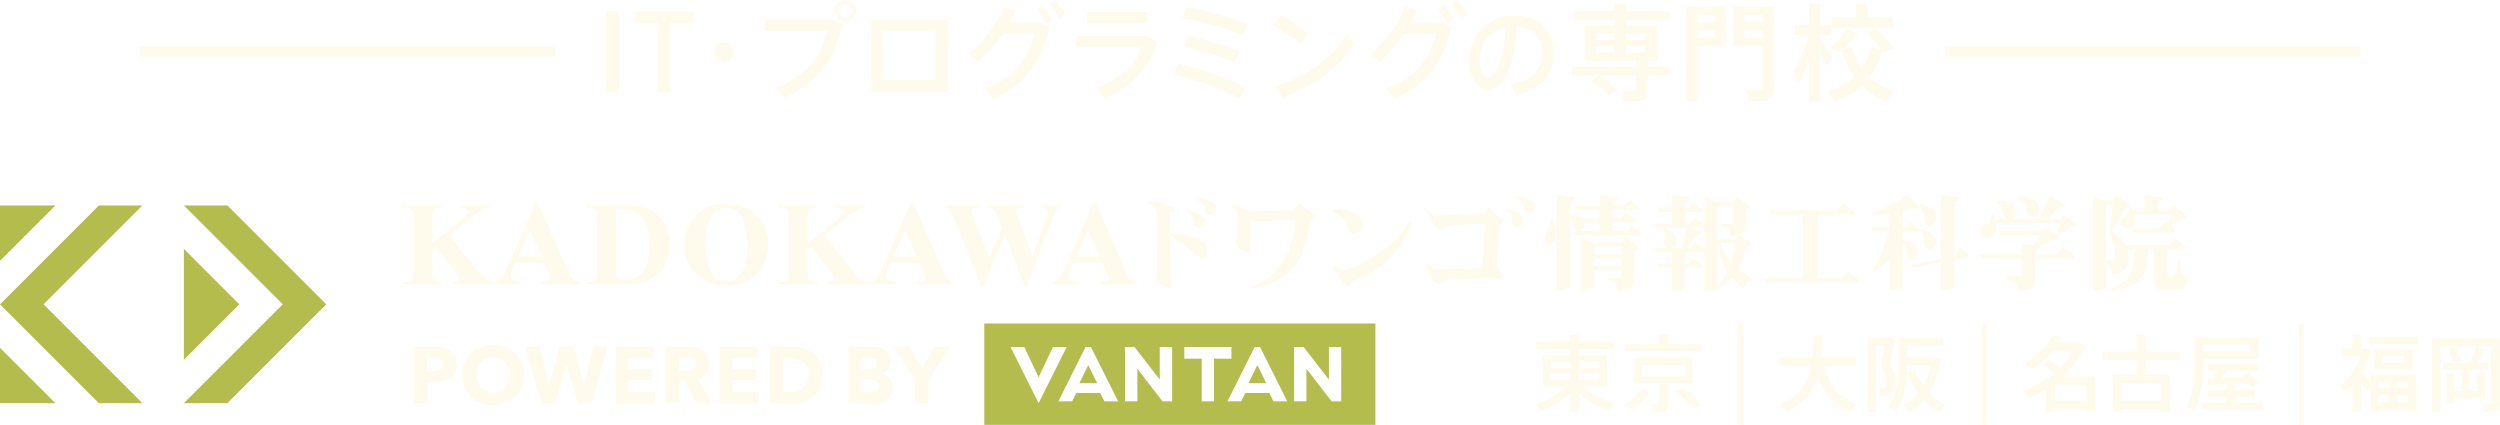
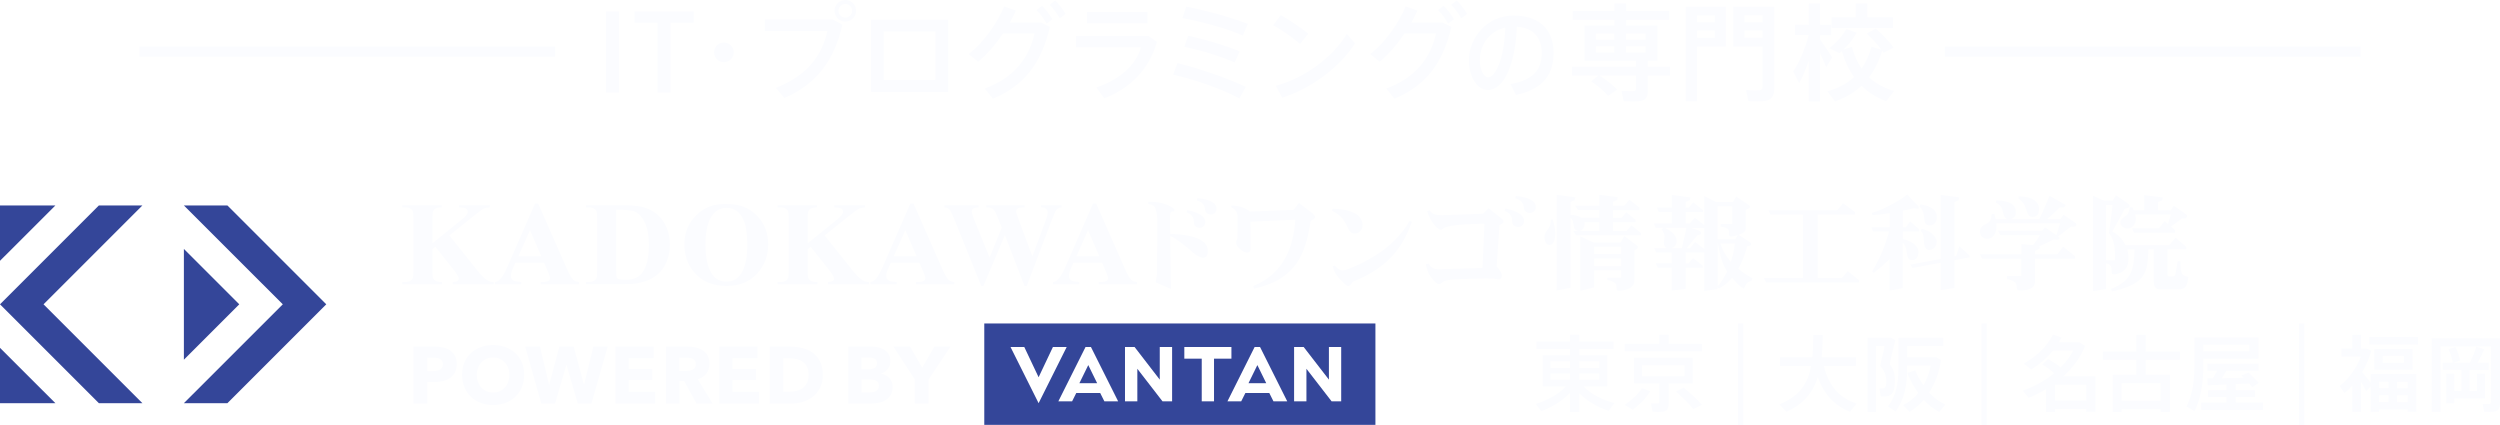
<svg xmlns="http://www.w3.org/2000/svg" id="_レイヤー_1" viewBox="0 0 419.29 71.26">
  <defs>
    <style>
      .cls-1 {
-         fill: #fffbec;
+         fill: #fbfcff;
      }

      .cls-2 {
-         fill: #b4bc4e;
+         fill: #344699;
      }
    </style>
  </defs>
  <g>
    <g>
      <path class="cls-1" d="M103.82,15.52h-2.2V1.91h2.2v13.61Z" />
      <path class="cls-1" d="M110.28,15.52V3.81h-3.86v-1.9h9.92v1.9h-3.88v11.71h-2.18Z" />
      <path class="cls-1" d="M121.39,10.43c-.88,0-1.63-.74-1.63-1.65s.74-1.65,1.65-1.65,1.65.74,1.65,1.65-.74,1.65-1.65,1.65h-.02Z" />
      <path class="cls-1" d="M139.65,3.26l1.63.87c-1.29,5.79-4.22,9.94-9.73,12.31l-1.43-1.7c5.17-2.02,7.72-5.33,8.65-9.53h-10.49v-1.95s11.37,0,11.37,0ZM143.58,1.83c0,.97-.8,1.79-1.81,1.79s-1.81-.82-1.81-1.81.8-1.81,1.81-1.81,1.81.8,1.81,1.81v.02ZM140.62,1.83c0,.6.53,1.13,1.15,1.13s1.15-.53,1.15-1.15-.53-1.15-1.15-1.15-1.15.53-1.15,1.15v.02Z" />
      <path class="cls-1" d="M159.02,3.31v12.1h-12.93V3.31h12.93ZM156.88,13.41V5.28h-8.68v8.13h8.68Z" />
      <path class="cls-1" d="M174.57,3.77l1.51.73c-1.4,6.02-4.22,9.83-9.55,12.05l-1.38-1.7c5.1-1.84,7.51-5.37,8.36-9.25h-5.28c-1.24,1.84-2.73,3.58-4.18,4.75l-1.59-1.29c2.57-1.93,4.94-5.44,5.95-7.99l1.97.71c-.28.64-.62,1.31-1.01,2h5.21-.01ZM174.77.97c.73.73,1.19,1.36,1.74,2.25l-.97.74c-.53-.87-.99-1.58-1.7-2.27l.94-.73h-.01ZM176.98.08c.71.73,1.19,1.36,1.74,2.25l-.97.74c-.53-.87-1.01-1.56-1.7-2.27l.94-.73h-.01Z" />
      <path class="cls-1" d="M192.59,6.02l1.45,1.01c-1.31,4.57-4.43,7.76-8.84,9.46l-1.33-1.82c4.06-1.35,6.71-3.9,7.49-6.73h-10.88v-1.91h12.11ZM192.45,2v1.9h-10.15v-1.9h10.15Z" />
      <path class="cls-1" d="M208.94,14.58l-1.08,1.93c-2.71-1.51-7.39-3.14-11.11-4l.73-1.93c3.84.96,8.47,2.57,11.46,4ZM209.28,4l-.85,1.97c-2.69-1.22-6.93-2.34-10.13-2.94l.64-1.91c3.53.66,7.58,1.83,10.35,2.89h0ZM207.93,8.62l-.87,1.86c-2.25-1.01-5.44-2.02-8.42-2.62l.62-1.86c2.91.62,6.24,1.63,8.66,2.62h0Z" />
      <path class="cls-1" d="M219.42,5.65l-1.38,1.72c-.99-.89-3.05-2.36-4.52-3.14l1.29-1.7c1.54.89,3.49,2.2,4.61,3.12h0ZM225.89,5.69l1.36,1.58c-2.46,3.95-7.44,7.64-12.21,9.11l-1.08-2c4.7-1.19,9.53-4.73,11.92-8.68h.01Z" />
      <path class="cls-1" d="M241.91,3.77l1.51.73c-1.4,6.02-4.22,9.83-9.55,12.05l-1.38-1.7c5.1-1.84,7.51-5.37,8.36-9.25h-5.28c-1.24,1.84-2.73,3.58-4.18,4.75l-1.59-1.29c2.57-1.93,4.94-5.44,5.95-7.99l1.97.71c-.28.64-.62,1.31-1.01,2h5.21-.01ZM242.11.97c.73.73,1.19,1.36,1.74,2.25l-.97.74c-.53-.87-.99-1.58-1.7-2.27l.94-.73h-.01ZM244.32.08c.71.73,1.19,1.36,1.74,2.25l-.97.74c-.53-.87-1.01-1.56-1.7-2.27l.94-.73h-.01Z" />
      <path class="cls-1" d="M246.36,10.12c0-3.84,3.08-7.51,7.47-7.51,4.85,0,6.73,2.86,6.73,6.23s-1.45,6.03-6.29,7.09l-.93-1.83c4.12-.71,5.23-2.71,5.23-5.22s-1.33-4.22-4.17-4.39c-.25,6.31-2.19,10.6-4.85,10.6-1.9,0-3.2-2.41-3.2-4.95v-.02h0ZM248.19,10.09c0,1.62.64,2.88,1.41,2.88,1.14,0,2.69-2.96,2.86-8.35-2.69.59-4.27,2.91-4.27,5.47Z" />
      <path class="cls-1" d="M268.06,12.67h-4.43v-1.49h10.74v-1.01h-8.61v-5.88h5v-.96h-7v-1.47h7V.57h1.97v1.29h7.21v1.47h-7.21v.96h5.24v5.88h-1.61v1.01h3.72v1.49h-3.72v2.57c0,.99-.32,1.56-1.22,1.7-.55.09-1.9.09-2.82.04l-.37-1.74c.71.05,1.74.05,2.04.04.3-.02.39-.16.39-.41v-2.2h-6.11c1.24.8,2.21,1.58,2.96,2.36l-1.52,1.05c-.69-.82-1.65-1.63-2.85-2.45.8-.62,1.1-.87,1.22-.96h-.02ZM267.65,6.66h3.1v-1.03h-3.1v1.03ZM267.65,8.82h3.1v-1.06h-3.1v1.06ZM275.99,6.66v-1.03h-3.28v1.03h3.28ZM275.99,8.82v-1.06h-3.28v1.06h3.28Z" />
      <path class="cls-1" d="M284.63,1.13h4.82v6.68h-4.82v9.19h-1.91V1.13h1.91ZM287.61,3.75v-1.17h-2.98v1.17h2.98ZM284.63,5.11v1.24h2.98v-1.24s-2.98,0-2.98,0ZM296.75,1.12h.82v13.64c0,1.28-.37,2-1.59,2.18-.55.09-1.82.07-2.75.02l-.39-1.86c.76.07,1.83.09,2.2.05.46-.05.58-.27.58-.71v-6.64h-4.92V1.13h6.06,0ZM295.62,3.74v-1.17h-3.06v1.17s3.06,0,3.06,0ZM292.56,5.1v1.24h3.06v-1.24s-3.06,0-3.06,0Z" />
      <path class="cls-1" d="M307.29,9.62l-1.01,1.65c-.25-.64-.62-1.49-1.03-2.36v8.1h-1.88v-6.84c-.5,1.42-1.05,2.75-1.61,3.79l-1.01-1.97c1.01-1.45,2.05-3.95,2.6-6.11h-2.32v-1.72h2.34V.57h1.88v3.6h1.86v1.72h-1.86v.73c.74,1.04,1.56,2.25,2.04,3.01h0ZM312.21,11.5c.73-1.01,1.28-2.23,1.67-3.67l1.67.51c-.64-.85-1.47-1.77-2.45-2.73l1.51-.82c1.24,1.13,2.23,2.18,2.99,3.19l-1.7.85c-.07-.11-.16-.21-.23-.32-.53,1.75-1.28,3.22-2.2,4.45,1.15,1.08,2.57,1.84,4.2,2.3l-1.33,1.72c-1.59-.6-2.98-1.45-4.13-2.6-1.24,1.17-2.73,2.02-4.45,2.62l-1.28-1.67c1.75-.5,3.26-1.28,4.48-2.41-.87-1.2-1.56-2.66-2.05-4.36-.14.12-.28.25-.43.35l-1.68-.83c1.12-.83,2.18-1.98,2.85-3.21l1.74.62c-.55,1.01-1.35,2.02-2.23,2.83l1.45-.46c.35,1.42.9,2.6,1.59,3.61v.03ZM311.24,2.89V.57h1.93v2.32h4.31v1.79h-10.29v-1.79h4.06,0Z" />
    </g>
    <rect class="cls-1" x="23.39" y="7.82" width="69.72" height="1.7" />
    <rect class="cls-1" x="326.18" y="7.82" width="69.72" height="1.7" />
  </g>
  <g>
    <g>
      <polygon class="cls-2" points="38.14 34.46 30.84 34.46 47.43 51.04 30.84 67.62 38.14 67.62 54.72 51.04 38.14 34.46" />
      <polygon class="cls-2" points="30.84 41.75 30.84 60.33 40.13 51.04 30.84 41.75" />
      <polygon class="cls-2" points="16.58 34.46 0 51.04 16.58 67.62 23.88 67.62 7.3 51.04 23.88 34.46 16.58 34.46" />
      <polygon class="cls-2" points="0 34.46 0 43.74 9.29 34.46 0 34.46" />
      <polygon class="cls-2" points="0 67.62 9.29 67.62 0 58.34 0 67.62" />
    </g>
    <g>
      <path class="cls-1" d="M220.27,35.9l-2.42-1.86-.88,1.16c-.3.02-.77.04-1.05.04l-1.03.03c-.68.02-4.48.21-5.23.21-.02,0-.33-.23-.39-.26-1.14-.7-2.28-.74-2.7-.75l-.09.28c1.14.48,1.09,1.58,1.09,1.58l-.03,3.56-.18.56c-.02.07-.02.14-.02.23,0,.35.11.54.26.72.39.44,1,.96,1.54.96.58,0,.61-.42.61-.68v-2.53c0-.42-.02-.94-.04-1.97l7.53-.33c-.16,2.81-.88,4.95-1.58,6.25-1.74,3.26-4.3,4.37-5.47,4.87l.12.44c1.53-.37,4.96-1.14,7.15-4.26,1.16-1.67,1.88-3.86,2.35-7.1.33-.18.75-.39.75-.65,0-.09-.12-.35-.32-.49h.03Z" />
      <path class="cls-1" d="M235.26,38.77c-.74.93-1.72,1.96-2.67,2.72-2.63,2.15-6.67,3.87-7.4,3.87-.62,0-1.05-.53-1.31-.83l-.36.12c.21.74.43,1.51,1.74,2.72.14.12.7.75,1,.58.37-.21.6-.69.6-.69,6.54-2.61,8.57-6.35,9.94-10.06l-.38-.17c-.41.71-.69,1.17-1.17,1.74h0Z" />
      <path class="cls-1" d="M225.67,37.44l.41.84c.41.86.84.88,1.12.88.81,0,1.32-.6,1.32-1.43,0-.53-.28-1.53-1.5-2.06-1.34-.6-2.72-.64-3.53-.65l-.09.34c.62.31,1.65.84,2.25,2.08h.02Z" />
      <path class="cls-1" d="M80.02,45.32l-4.66-5.83,3.88-3.11c.95-.77,1.56-1.22,1.82-1.35s.63-.22,1.09-.25v-.36h-5.17v.36c.57.02.92.07,1.06.14.28.14.42.34.42.59,0,.33-.34.77-1.03,1.33l-4.91,3.97v-4.12c0-.67.04-1.09.12-1.25.1-.21.23-.37.4-.46.23-.13.58-.2,1.03-.2v-.36h-6.59v.36h.44c.37,0,.67.06.88.19.22.13.36.28.43.44.07.17.11.59.11,1.27v8.71c0,.66-.04,1.07-.11,1.23-.09.22-.22.38-.39.47-.23.14-.54.21-.93.21h-.44v.36h6.68v-.36c-.49,0-.84-.06-1.06-.18s-.37-.27-.45-.43c-.08-.17-.12-.6-.12-1.29v-3.61l.49-.41,3.04,3.82c.6.76.9,1.27.9,1.54,0,.14-.06.26-.19.36-.13.1-.41.17-.84.21v.36h6.89v-.36c-.38,0-.75-.1-1.09-.31-.48-.29-1.04-.85-1.7-1.67h0Z" />
      <path class="cls-1" d="M108.76,35.06c-.96-.43-2.36-.64-3.95-.64h-6.52v.36h.44c.37,0,.67.06.88.19.22.13.36.28.43.44.07.17.11.59.11,1.27v8.71c0,.68-.03,1.09-.09,1.23-.1.21-.25.37-.45.49-.21.12-.5.18-.88.18h-.44v.36h6.52c.85,0,1.61-.04,2-.12.9-.17,1.66-.41,2.28-.72.62-.31,1.17-.72,1.65-1.23s.86-1.16,1.16-1.94.45-1.64.45-2.57c0-1.35-.3-2.56-.91-3.62-.61-1.07-1.5-1.87-2.68-2.39ZM107.66,45.82c-.57.74-1.53,1.11-2.62,1.11-.33,0-1.18-.05-1.36-.15-.12-.06-.21-.16-.26-.28s-.08-.46-.08-1.01v-10.33c1.09,0,2.59.09,3.06.29.66.29,1.21.83,1.63,1.62.53,1.02.8,2.37.8,4.07,0,2.11-.39,3.67-1.17,4.67h0Z" />
      <path class="cls-1" d="M121.73,34.23c-1.95-.08-3.6.54-4.94,1.85-1.34,1.31-2.01,2.95-2.01,4.92,0,1.75.51,3.27,1.54,4.54,1.3,1.61,3.14,2.42,5.53,2.42s4.22-.85,5.52-2.54c.98-1.28,1.47-2.75,1.47-4.43,0-1.97-.66-3.6-1.98-4.91s-3.03-1.92-5.14-1.85h.01ZM124.85,44.74c-.32.91-.77,1.58-1.34,2-.45.33-1.01.49-1.68.49-1,0-1.77-.38-2.32-1.13-.79-1.08-1.19-2.75-1.19-5.01,0-1.9.26-3.36.77-4.37.63-1.24,1.55-1.86,2.76-1.86.66,0,1.24.18,1.74.54s.92.97,1.25,1.84.49,2.18.49,3.93c0,1.47-.16,2.66-.48,3.58h0Z" />
      <path class="cls-1" d="M142.96,45.32l-4.66-5.83,3.88-3.11c.95-.77,1.56-1.22,1.82-1.35s.63-.22,1.09-.25v-.36h-5.17v.36c.57.02.92.07,1.06.14.28.14.42.34.42.59,0,.33-.34.77-1.03,1.33l-4.91,3.97v-4.12c0-.67.04-1.09.12-1.25.1-.21.23-.37.4-.46.23-.13.58-.2,1.03-.2v-.36h-6.59v.36h.44c.37,0,.67.06.88.19.22.13.36.28.43.44.07.17.11.59.11,1.27v8.71c0,.66-.04,1.07-.11,1.23-.09.22-.22.38-.39.47-.23.14-.54.21-.93.21h-.44v.36h6.68v-.36c-.49,0-.84-.06-1.06-.18s-.37-.27-.45-.43c-.08-.17-.12-.6-.12-1.29v-3.61l.49-.41,3.04,3.82c.6.76.9,1.27.9,1.54,0,.14-.06.26-.19.36-.13.1-.41.17-.84.21v.36h6.89v-.36c-.38,0-.75-.1-1.09-.31-.48-.29-1.04-.85-1.7-1.67h0Z" />
      <path class="cls-1" d="M176.97,35.52c.13-.24.28-.42.45-.54s.38-.19.63-.21v-.36h-3.44v.36c.51,0,.65.1.83.25.18.15.27.36.27.63,0,.18-.03.38-.08.6-.05.21-.19.62-.42,1.2l-2.07,5.55-2.28-6.14c-.29-.77-.44-1.23-.44-1.38,0-.14.04-.26.12-.37s.19-.18.32-.23c.2-.06.52-.1.97-.11v-.36h-6.42v.36c.41,0,.72.06.93.17.21.11.4.29.56.55s1.11,2.69,1.11,2.69l-2.04,5.02-2.51-6.17c-.32-.8-.48-1.32-.48-1.57,0-.19.08-.35.23-.47.15-.13.46-.2.92-.21v-.36h-5.74v.36c.42.04.71.17.89.4.18.23.48.89.93,1.97l4.36,10.81h.36l3.61-8.54,3.28,8.54h.38l4.15-10.93c.37-.93.58-1.44.62-1.51h0Z" />
      <g>
        <path class="cls-1" d="M274.38,41.06l-1.96-1.48-.62,1.1h-4.54l-2.21-1.03v9.13l2.31-.58v-2.86h4.53v1.25h-2.31v.37c.21.04.67.12,1.09.39.44.26.44.34.44,1.04,0,.33.19.37.42.37.11,0,.71,0,1.34-.23,1.18-.41,1.25-1.08,1.25-1.69v-4.83c.41-.25.58-.35.58-.56,0-.14-.12-.23-.33-.39h0ZM267.36,43.35h4.53v1.28h-4.53v-1.28ZM267.36,42.61v-1.22h4.53v1.22h-4.53Z" />
        <path class="cls-1" d="M272.79,38.74h-2.27v-1.48h3.79v-.39l-1.55-1.27-.8.94h-1.44v-1.3h4.44v-.41l-1.67-1.34-.91,1.03h-1.85v-.68h0l.67-.27.14-.49-3.12-.41v1.85h-4.05l.49.71h3.56v1.3h-3.02c-.49-.36-1.05-.46-1.79-.49v-2.18l.67-.27.14-.49-3.12-.41v1.15h0l-.03,14.89,2.34-.48v-11.74c.21.24.32.38.39.63.05.12.16.83.19.99.1.48.61.59.81.61h-.95l.49.71h10.88v-.35l-1.6-1.32-.82.96h-.01ZM265.76,37.68s0-.21-.02-.37c0-.02-.01-.04-.02-.06h2.49v1.48h-3.35c.51-.02.89-.56.89-1.06h0Z" />
        <path class="cls-1" d="M260.09,36.85c-.03.71-.1,1.06-.33,1.37-.64.92-.73,1.04-.73,1.57,0,.47.19,1.3.85,1.3.43,0,.96-.45.96-1.91,0-.99-.23-1.72-.42-2.37l-.33.03h0Z" />
      </g>
      <polygon class="cls-1" points="308.91 46.64 304.85 46.64 304.85 35.99 309.1 35.99 311.11 35.99 311.11 35.58 309.11 34.08 308.14 35.27 296.6 35.27 296.92 35.99 302.38 35.99 302.38 46.64 295.82 46.64 295.95 46.88 295.95 46.88 296.21 47.36 309.92 47.36 311.79 47.36 311.79 47 309.89 45.47 308.91 46.64" />
      <path class="cls-1" d="M293.05,41.29c.3-.05.65-.11.65-.37,0-.12-.07-.21-.28-.35l-1.82-1.18c.85-.35,1.2-.49,1.2-1.3v-2.93c.44-.16.69-.25.69-.48,0-.18-.18-.28-.41-.44l-1.89-1.27-.54.91h-2.82l-1.99-1v4.88l-1.59-1.25-.86.97h-.68v-1.92h2.93v-.3l-1.66-1.34-.73.9h-.54v-.95l.67-.27.14-.49-3.12-.41v1.17h0v.95h-2.52l.32.74h2.2v1.92h-3.03l.11.25h0l.21.49h1.3l-.32.21c.28.44.55.9.49,1.37l-.09.67c-.02.09-.02.16-.02.25,0,.47.21.78.54.9h-2.15l.11.24h0l.23.48h2.59v1.83h-2.68l.36.73h2.33v3.83l2.33-.28v-3.55h2.86v-.35l-1.62-1.27-.77.9h-.47v-1.84h3.12v6.46l2.24-.33v-.28l.23.19c1.04-.6,1.37-.86,2.2-1.78.99,1.13,1.3,1.39,1.96,1.83.41-.95.67-1.13,1.32-1.36l.14-.39c-1.2-.67-1.6-.97-2.38-1.6.65-1.2.92-1.85,1.5-3.79h.01ZM279.23,38.22h3.61c-.16.78-.23,1.15-.63,2.78l-.12.62h-1.71c.47-.16.82-.61.82-1.17,0-.62-.35-1.46-1.97-2.24h0ZM285.84,41.78l-1.55-1.2-.85,1.05h-.56c.29-.32.72-.91,1.16-1.43l.65-.74c.33-.07.62-.12.62-.37,0-.19-.19-.35-.41-.42l-1.25-.44h2.19v3.56h0ZM288.08,48.02v-7.19h.05c.51,2.96.95,3.72,1.55,4.71-.76,1.43-1.09,1.87-1.6,2.49h0ZM290.51,43.16l-.21.78c-1.02-1.23-1.45-2.13-1.76-3.1h2.43c-.09.74-.12,1.06-.46,2.33h0ZM291.02,40.12h-2.95v-5.53h2.45v2.98h-1.94v.41c1.27.26,1.41.51,1.41,1.08,0,.46,0,.6.33.6.16,0,.55-.05,1.16-.23l-.47.7h.01Z" />
      <path class="cls-1" d="M322.81,37.12c.07.53.49.69.85.69.83,0,1.18-.76,1.18-1.41,0-1.6-1.83-1.96-2.75-2.13l-.16.35c.35.41.63.72.74,1.57,0,0,.14.93.14.93Z" />
      <polygon class="cls-1" points="330.28 42.82 328.61 41.29 328.08 42.94 327.8 42.99 327.8 33.87 328.47 33.6 328.61 33.1 325.49 32.7 325.49 33.87 325.49 43.43 320.4 44.38 320.75 44.94 325.49 44.06 325.49 48.66 327.8 48.29 327.8 43.63 329.25 43.36 329.25 43.36 329.25 43.36 330.35 43.16 330.28 42.82" />
      <path class="cls-1" d="M322.31,38.35l-.18.33c.48.58.48.71.55,1.89.02.32.09,1.36.9,1.36.33,0,1.23-.32,1.23-1.37,0-.16,0-.51-.48-1.06-.56-.65-1.16-.88-2.03-1.15h.01Z" />
      <path class="cls-1" d="M321.77,42.37c0-1.2-1.15-1.92-2.63-2.27v-1.29h2.73v-.35l-1.52-1.34-.69.98h-.52v-2.78c.83-.14,1.08-.21,1.9-.42.42.11.48.11.56.11.14,0,.23-.07.23-.19,0-.09-.07-.21-.14-.28l-1.83-1.92c-.74.6-1.08.86-2.96,1.85-1.43.76-2.13.99-2.98,1.25l.12.35c1.29-.07,1.57-.11,2.89-.33v2.37h-3.06l.24.71h2.73l-.23.74c-.9,3.05-2.03,4.97-2.61,5.94l.26.26c1.37-1.09,1.67-1.36,2.66-2.33v5.31l2.2-.42v-7.67c.3.41.55.76.7,1.82.09.6.18,1.16.9,1.16.65,0,1.02-.62,1.02-1.25h.03Z" />
      <path class="cls-1" d="M339.86,35.25c.26.83.46,1.13,1.04,1.13,1.02,0,1.08-.93,1.08-1.32,0-1.04-.78-1.53-1.3-1.78-.71-.28-1.52-.32-2.1-.35l-.05.37c.65.46.99.83,1.34,1.96h-.01Z" />
      <path class="cls-1" d="M347.93,37.27l-1.85-1.25-.51.73h-2.24c.72-.6,1.19-1.04,2.1-1.95l-1.04-.42,1.04.42h.73l.31-.41-2.74-1.55-.44,1.09h0c-.55,1.33-.84,1.96-1.27,2.82h-4.77c.35-.09.84-.38.84-1.17,0-1.92-2.43-1.94-3.31-1.96l-.04.37c.48.25.9.49,1.11,1.27l.16.67c.11.4.31.71.67.82h-1.97c-.06-.24-.1-.43-.21-.85h-.46c-.11,1.04-.26,1.32-.97,1.67-.56.28-1,.56-1,1.3,0,.79.67,1.18,1.23,1.18.62,0,1.53-.48,1.53-2.08,0-.16,0-.32-.02-.51h10.7c-.18.63-.23.78-.62,1.99l-1.9-1.32-.49.56h-7.39l.37.74h6.66c-.46.76-.62.97-1.16,1.69l-1.96-.19v1.7h-6.94l.11.26h0l.23.51h6.59v2.89h-2.41v.51c1.53.37,1.59.74,1.64,1.32.05.55.12.6.58.6s1.04-.04,1.46-.21c.88-.32,1.04-.67,1.04-1.82v-3.3h6.7v-.42l-2.01-1.6-.94,1.26h-3.75v-.56c.71-.33.79-.37.79-.53,0-.07-.09-.21-.09-.23.69-.3,1.06-.46,2.41-1.15.42.04.46.04.56.04.33,0,.42-.14.42-.25,0-.12-.16-.25-.25-.32.12-.07.39-.25.46-.3l1.08-.85c.19-.14.44-.32.67-.48.12.02.33.04.37.04.33,0,.51-.19.51-.37,0-.16-.16-.3-.35-.42l.03.02Z" />
      <g>
        <path class="cls-1" d="M356.7,36.04c-.81.63-1.08.83-1.08,1.29,0,.53.55.99,1.23.99.93,0,1.37-.95,1.37-1.62,0-.09,0-.26-.12-.74h5.99c-.04.18-.46,1.6-.48,1.62l-.56-.49-.97,1.21h-4.5l.11.24h0l.21.48h6.9v-.41l-.71-.62c.12-.09.3-.21.39-.26l1.08-.79s.28-.23.37-.3c.51,0,.56,0,.7-.09.09-.07.19-.16.19-.28,0-.11-.07-.26-.32-.42l-1.94-1.36-.47.77h-2.16v-1.37l.67-.27.14-.49-3.12-.41v2.54h-1.78c-.06-.15-.1-.27-.19-.5h-.46c-.09.63-.19,1.06-.51,1.3l.02-.02Z" />
        <path class="cls-1" d="M365.69,44.52c0-.23,0-.46.02-.69h-.49l-.18,1.15c-.07.49-.18,1.16-.37,1.32-.09.07-.12.07-.72.07-.35,0-.44-.09-.44-.44v-4.11h3.17v-.42l-1.8-1.53-1.06,1.24h-7.34c-.74-1.43-1.55-1.9-2.21-2.28.83-1.46,1.15-2.04,2.08-3.82.56-.14.81-.19.81-.49,0-.18-.16-.3-.28-.39l-2.01-1.39-.53.9h-1.53l-1.78-.81v16l2.2-.35v-4.35c.6.19.92.41.92,1.09,0,.53,0,.79.32.79.41,0,1.09-.12,1.73-.62.39-.32.78-.85.78-2.2,0-.32-.02-.58-.19-1.36h1.22c-.18,3.24-.28,5.13-3.95,6.64l.14.42c5.66-1.32,5.97-3,6.12-7.07h.9v5.32c0,1.39.65,1.39,1.36,1.39h2.73c1.39,0,1.53-.69,1.71-2.1-1.08-.16-1.3-.62-1.3-1.92h-.03ZM354.71,43.66h-1.48v-9.29h1.08c-.02.21-.11.79-.12.99l-.32,2.59c-.02.21-.12.88-.16,1.13.58.83,1.02,1.69,1.02,4,0,.19-.02.55-.02.58h0Z" />
      </g>
      <path class="cls-1" d="M95.04,45l-4.78-10.86h-.53l-4.61,10.57c-.45,1.01-.83,1.67-1.13,2-.31.32-.48.52-.96.59v.36h4.4v-.36c-.69-.05-1.12-.13-1.3-.23-.3-.18-.45-.45-.45-.82,0-.28.09-.63.27-1.06l.48-1.11h4.83l.63,1.47c.18.43.28.67.29.73.04.12.06.24.06.36,0,.2-.07.35-.21.45-.21.14-.57.21-1.08.21h-.26v.36h6.41v-.36c-.4-.03-.72-.15-.94-.35-.29-.27-.67-.91-1.12-1.94h0ZM90.79,42.98h-3.85l1.95-4.38,1.89,4.38h.01Z" />
      <path class="cls-1" d="M157.99,45l-4.78-10.86h-.53l-4.61,10.57c-.45,1.01-.83,1.67-1.13,2-.31.32-.48.52-.96.59v.36h4.4v-.36c-.69-.05-1.12-.13-1.3-.23-.3-.18-.45-.45-.45-.82,0-.28.09-.63.27-1.06l.48-1.11h4.83l.63,1.47c.18.43.28.67.29.73.04.12.06.24.06.36,0,.2-.07.35-.21.45-.21.14-.57.21-1.08.21h-.26v.36h6.41v-.36c-.4-.03-.72-.15-.94-.35-.29-.27-.67-.91-1.12-1.94h0ZM153.74,42.98h-3.85l1.95-4.38,1.89,4.38h.01Z" />
      <path class="cls-1" d="M188.63,45l-4.78-10.86h-.53l-4.61,10.57c-.45,1.01-.83,1.67-1.13,2-.31.32-.48.52-.96.59v.36h4.4v-.36c-.69-.05-1.12-.13-1.3-.23-.3-.18-.45-.45-.45-.82,0-.28.09-.63.27-1.06l.48-1.11h4.83l.63,1.47c.18.43.28.67.29.73.04.12.06.24.06.36,0,.2-.07.35-.21.45-.21.14-.57.21-1.08.21h-.26v.36h6.41v-.36c-.4-.03-.72-.15-.94-.35-.29-.27-.67-.91-1.12-1.94h0ZM184.38,42.98h-3.85l1.95-4.38,1.89,4.38h.01Z" />
      <path class="cls-1" d="M196.26,39.23l-.04-2.76c.02-.46,0-1.01.46-1.01h.27v-.37c-.51-.49-1.86-1.31-4.37-1.24v.37c.41.03.73.15.96.36.3.27.49,1.01.56,2.15l-.05,9.24-.22,1.38,2.56,1.12-.13-8.87c.65.09,3.29,2.23,3.78,2.72.5.5,2.53,1.88,2.53-.26,0-2.67-5.13-2.78-6.32-2.83h0Z" />
      <path class="cls-1" d="M200.17,36.69c.11.29,0,.81.16,1.06.32.51,1.01.61,1.44.28.07-.05.13-.12.18-.19.14-.17.2-.42.2-.66,0-.45-.37-1.41-3-1.94l-.15.36c.81.32,1.04.73,1.16,1.08h0Z" />
      <path class="cls-1" d="M200.82,33.23l-.11.38c.84.23,1.11.62,1.28.95.14.28.09.81.28,1.04.37.47,1.07.49,1.46.12.07-.06.12-.13.16-.21.12-.18.15-.44.13-.68-.05-.45-.52-1.36-3.2-1.6h0Z" />
      <path class="cls-1" d="M251.83,36.65l-2.19-1.73-.9.93s-6.45.24-6.81.24c-.95,0-1.71-.05-2.14-.83l-.43.14c.45,1.73,1.81,3.15,2.3,3.15.1,0,.14-.03.52-.31,1.09-.69,6.34-.71,6.79-.71,0,0-.31,7.25-.33,7.41-.26.02-7.1.22-7.36.22-1.05,0-1.4-.52-1.68-.93l-.47.07c.12.59.28,1.45,1.04,2.4.31.4.88.97,1.19.97.19,0,.61-.36.61-.36.33-.31.83-.31,1.26-.38.66-.14,6.57-.28,7.22-.21.12.02.74.14.9.14.22,0,.54-.19.54-.62,0-.48-.55-1.21-.88-1.56l.48-6.93c.35-.16.67-.29.67-.62,0-.19-.17-.36-.33-.48h0Z" />
      <path class="cls-1" d="M252.49,34.97l-.16.38c.84.34,1.08.76,1.21,1.13.11.31,0,.85.17,1.11.33.53,1.05.63,1.5.29.08-.06.14-.12.19-.19.15-.17.21-.43.21-.69,0-.47-.38-1.47-3.13-2.02h0Z" />
      <path class="cls-1" d="M254.23,32.87l-.11.39c.87.24,1.16.64,1.33.99.14.29.1.84.29,1.08.39.49,1.11.51,1.53.13.07-.06.12-.14.17-.21.13-.19.16-.45.13-.71-.05-.46-.54-1.42-3.33-1.67h-.01Z" />
    </g>
    <g>
      <polygon class="cls-2" points="209.39 64.27 212.37 64.27 210.88 61.23 209.39 64.27" />
      <path class="cls-2" d="M165.08,54.25v17.01h65.6v-17.01h-65.6ZM169.48,58.2h2.31l2.4,5.07,2.4-5.07h2.31l-4.71,9.42-4.71-9.42ZM185.22,67.31h0l-.7-1.4h-4.01l-.7,1.4h-2.31l4.56-9.11h.91l4.56,9.11h-2.31ZM196.58,67.31h-1.61l-4.22-5.46v5.46h-2.07v-9.11h1.61l4.22,5.47v-5.47h2.07v9.11ZM203.61,67.31h-2.06v-7.16h-2.92v-1.95h7.9v1.95h-2.92v7.16ZM213.58,67.31l-.7-1.4h-4.01l-.7,1.4h-2.31l4.56-9.11h.91l4.56,9.11h-2.31ZM224.94,67.31h-1.61l-4.22-5.46v5.46h-2.07v-9.11h1.61l4.23,5.47v-5.47h2.06v9.11Z" />
      <polygon class="cls-2" points="181.03 64.27 184.01 64.27 182.52 61.23 181.03 64.27" />
    </g>
    <g>
      <path class="cls-1" d="M75.51,58.78c-.34-.23-.73-.4-1.19-.5-.45-.1-.94-.16-1.46-.16h-3.51v9.56h2.31v-3.6h1.15c.49,0,.97-.05,1.43-.16.46-.11.86-.28,1.21-.51s.63-.54.84-.92c.21-.38.31-.85.31-1.41s-.1-1.01-.29-1.38c-.19-.37-.46-.67-.8-.9v-.02ZM74.15,61.64c-.09.15-.21.27-.37.36s-.34.15-.53.19c-.2.04-.41.05-.62.05h-.97v-2.25h1.01c.21,0,.41,0,.6.04.19.03.37.08.52.16.15.08.27.19.36.34.09.14.14.33.14.55s-.05.41-.14.56Z" />
      <path class="cls-1" d="M86.43,59.22c-.46-.43-1.01-.76-1.65-1-.64-.23-1.33-.35-2.08-.35s-1.44.12-2.07.35-1.18.57-1.65,1-.83.96-1.09,1.57c-.26.62-.39,1.31-.39,2.07s.13,1.45.39,2.07c.26.63.62,1.16,1.09,1.61.46.45,1.01.79,1.65,1.03.63.24,1.33.36,2.07.36s1.44-.12,2.08-.36,1.19-.59,1.65-1.03c.46-.45.83-.98,1.09-1.61.26-.63.39-1.32.39-2.07s-.13-1.46-.39-2.07c-.26-.62-.62-1.14-1.09-1.57ZM85.24,64.06c-.13.36-.32.68-.57.94-.24.26-.53.47-.86.61-.33.15-.7.22-1.11.22s-.77-.07-1.11-.22c-.33-.15-.62-.35-.86-.61s-.43-.57-.56-.94c-.13-.36-.2-.76-.2-1.19s.07-.8.2-1.16.32-.67.56-.92c.24-.26.53-.46.86-.61s.7-.22,1.11-.22.78.07,1.11.22c.34.15.63.35.86.61.24.26.43.56.56.92.13.36.2.75.2,1.16s-.07.83-.2,1.19h.01Z" />
      <polygon class="cls-1" points="97.97 64.49 97.93 64.49 96.22 58.13 93.82 58.13 92.12 64.49 92.08 64.49 90.56 58.13 88.08 58.13 90.79 67.69 93.09 67.69 94.98 61.22 95.02 61.22 96.91 67.69 99.19 67.69 101.92 58.13 99.51 58.13 97.97 64.49" />
      <polygon class="cls-1" points="105.44 63.73 109.41 63.73 109.41 61.88 105.44 61.88 105.44 60.07 109.64 60.07 109.64 58.13 103.22 58.13 103.22 67.69 109.88 67.69 109.88 65.72 105.44 65.72 105.44 63.73" />
      <path class="cls-1" d="M118.46,62.65c.35-.44.53-.99.53-1.63,0-.55-.1-1.01-.31-1.38-.21-.37-.48-.67-.83-.89s-.74-.38-1.17-.48c-.44-.09-.88-.14-1.34-.14h-3.64v9.56h2.25v-3.79h.79l2.08,3.79h2.7l-2.5-4.09c.62-.19,1.11-.5,1.46-.94h-.02ZM116.55,61.65c-.1.15-.24.27-.4.35-.16.08-.34.14-.54.17-.2.03-.39.05-.58.05h-1.1v-2.23h1.23c.17,0,.35,0,.54.04.19.03.35.08.5.16.15.08.27.18.37.32.09.14.14.32.14.55s-.05.44-.16.59Z" />
      <polygon class="cls-1" points="122.84 63.73 126.81 63.73 126.81 61.88 122.84 61.88 122.84 60.07 127.04 60.07 127.04 58.13 120.62 58.13 120.62 67.69 127.29 67.69 127.29 65.72 122.84 65.72 122.84 63.73" />
      <path class="cls-1" d="M136.29,59.15c-.51-.36-1.1-.63-1.75-.78-.66-.16-1.32-.24-2-.24h-3.46v9.56h3.56c.66,0,1.3-.09,1.94-.28.64-.18,1.21-.47,1.72-.86s.92-.89,1.23-1.5.47-1.33.47-2.17c0-.9-.16-1.66-.47-2.27-.32-.61-.73-1.1-1.24-1.46h0ZM135.34,64.22c-.18.36-.41.65-.7.86-.29.22-.63.37-1.01.47-.38.09-.78.14-1.19.14h-1.09v-5.59h1.15c.4,0,.78.05,1.15.14s.71.24,1,.45.53.49.7.85c.18.36.26.8.26,1.34s-.09.98-.26,1.34h0Z" />
      <path class="cls-1" d="M149.14,63.39c-.18-.19-.38-.34-.62-.47-.24-.12-.49-.2-.76-.25v-.03c.47-.15.85-.4,1.13-.75.29-.35.43-.79.43-1.32,0-.49-.1-.89-.3-1.2s-.45-.56-.77-.75c-.32-.18-.67-.31-1.05-.39-.39-.08-.77-.11-1.13-.11h-3.81v9.56h3.81c.46,0,.91-.05,1.34-.14.44-.09.83-.25,1.17-.47s.62-.5.82-.86c.21-.36.31-.79.31-1.32,0-.31-.05-.6-.16-.85-.1-.25-.24-.47-.42-.66h.01ZM144.49,59.96h1.13c.49,0,.85.07,1.1.22s.37.38.37.71-.12.6-.36.78-.57.26-1.01.26h-1.24v-1.97h0ZM147.26,65.26c-.1.15-.23.26-.38.34s-.33.14-.53.17c-.19.03-.38.05-.56.05h-1.3v-2.19h1.28c.49,0,.89.08,1.19.23.3.15.45.43.45.82,0,.23-.05.43-.15.57h0Z" />
      <polygon class="cls-1" points="156.71 58.13 154.67 61.67 152.63 58.13 149.84 58.13 153.43 63.64 153.43 67.69 155.74 67.69 155.74 63.64 159.41 58.13 156.71 58.13" />
    </g>
  </g>
  <g>
    <g>
      <path class="cls-1" d="M270.75,67.62l-.96,1.29c-1.81-.61-3.61-1.62-4.93-2.97v3.15h-1.56v-3.18c-1.29,1.35-3.06,2.4-4.81,3.06l-.93-1.23c1.87-.56,3.83-1.56,5.06-2.94h-3.88v-5.23h4.56v-1.04h-5.61v-1.24h5.61v-1.14h1.56v1.14h5.75v1.24h-5.75v1.04h4.7v5.23h-3.95c1.24,1.36,3.2,2.29,5.14,2.8v.02ZM260.03,61.73h3.27v-1.14h-3.27v1.14ZM260.03,63.68h3.27v-1.06h-3.27v1.06ZM268.21,61.73v-1.14h-3.35v1.14h3.35ZM268.21,63.68v-1.06h-3.35v1.06h3.35Z" />
      <path class="cls-1" d="M276.78,65.62c-.79,1.3-1.79,2.18-2.93,3.1l-1.36-.81c1.17-.82,2.26-1.79,2.89-2.79l1.41.5h-.01ZM278.27,57.67v-1.52h1.59v1.52h5.58v1.25h-12.93v-1.25h5.76ZM279.86,67.71c0,.78-.24,1.21-.92,1.32-.39.07-1.12.07-1.77.03l-.28-1.41c.47.03.94.03,1.13.01.21-.01.27-.1.27-.28v-3.08h-4.23v-4.29h9.83v4.29h-4.03v3.4h0ZM275.37,63.09h7.16v-1.84h-7.16v1.84ZM282.38,65.01c1.32,1.13,2.22,1.89,3.07,2.88l-1.46.72c-.77-.99-1.65-1.8-2.9-2.94l1.3-.67h-.01Z" />
    </g>
    <g>
      <path class="cls-1" d="M311.39,67.7l-1.13,1.36c-2.55-1.03-4.32-2.88-5.39-5.79-.77,2.44-2.28,4.46-5.26,5.79l-1.18-1.24c3.48-1.38,4.82-3.65,5.33-6.45h-5.24v-1.46h5.45c.11-1.17.13-2.41.14-3.71h1.6c-.03,1.3-.07,2.52-.18,3.71h5.74v1.46h-5.38c.82,3.43,2.66,5.39,5.5,6.32h0Z" />
      <path class="cls-1" d="M317.8,64.19c0-.88.08-1.88-.86-3.09.24-1.5.62-2.59.93-4.05l-.73-.41h-3.93v12.45h1.42v-11.07h1.43c-.1,1.1-.53,2.06-.71,3.36.96,1.1,1.01,1.95,1.01,2.66,0,.64-.11,1.06-.53,1.1-.18.03-.38.01-.62-.01l.22,1.35c.45.04.91.03,1.24-.06.84-.2,1.11-1.18,1.11-2.23h.02Z" />
      <path class="cls-1" d="M323.55,65.85c.97-1.56,1.65-3.21,1.98-5.48l-.82-.46h-4.85v-1.88h6.07v-1.38h-7.54v5.24c0,2.34-.35,4.46-1.75,6.27l1.29.85c1.41-1.94,1.87-4.25,1.92-6.66v-1.04h3.98c-.25,1.25-.7,2.35-1.23,3.32-.48-.75-1.07-1.59-1.36-2.53l-1.33.45c.41,1.27,1.16,2.4,1.83,3.36-.7.85-1.53,1.52-2.54,2.03l1.03,1.14c.92-.54,1.73-1.21,2.41-2.02.77.84,1.63,1.52,2.59,2.03l1.03-1.24c-1.02-.47-1.94-1.14-2.73-2.01h.02Z" />
    </g>
    <g>
      <path class="cls-1" d="M344.66,68.59v.5h-1.52v-3.82c-.91.56-1.88,1.03-2.9,1.45l-.99-1.2c2.01-.72,3.77-1.71,5.25-2.9-.52-.52-1.18-1.02-1.99-1.5l.99-.91c.84.47,1.53.95,2.09,1.42.88-.86,1.59-1.82,2.13-2.84h-3.4c-1.02,1.25-2.27,2.33-3.65,3.18l-1.25-.99c2.1-1.17,3.84-2.79,4.9-4.86l1.42.49c-.14.26-.29.54-.45.79h3.45l.96.62c-.81,2.01-2,3.6-3.66,5.1h5.4v5.95h-1.55v-.49h-5.25.02ZM349.91,67.18v-2.65h-5.25v2.65h5.25Z" />
      <path class="cls-1" d="M355.83,68.62v.47h-1.5v-6.25h3.96v-2.49h-5.61v-1.38h5.61v-2.81h1.57v2.81h5.74v1.38h-5.74v2.49h4.07v6.25h-1.56v-.47h-6.54ZM362.36,67.21v-2.95h-6.53v2.95h6.53Z" />
      <g>
        <path class="cls-1" d="M374.98,67.52v-.93h3.21v-1.16h-3.21v-1.03l2.24-.07.55.6,1.07-.73-1.72-1.73-1.2.52.39.37-3.67.07s.55-.87.76-1.24h5.39v-1.2h-8.56v1.2h1.62c-.2.38-.71,1.26-.71,1.26h-.92l.04,1.17,3.16-.13v.94h-3.09v1.16h3.09v.93h-4.25v1.23h10.37v-1.23h-4.56Z" />
        <path class="cls-1" d="M369.51,60.15h9.28v-3.55h-10.75v4.67c0,2.49-.27,4.83-1.32,6.9l1.34.79c1-2.05,1.39-4.39,1.46-6.77v-2.03h0ZM369.51,57.81h7.73v1.11h-7.73v-1.11Z" />
      </g>
    </g>
    <rect class="cls-1" x="332.32" y="54.25" width=".89" height="17.01" />
    <rect class="cls-1" x="385.57" y="54.25" width=".89" height="17.01" />
    <rect class="cls-1" x="291.49" y="54.25" width=".89" height="17.01" />
    <g>
      <path class="cls-1" d="M399.02,68.68v.4h-1.41v-4.32l-.75.85c-.21-.43-.53-1-.88-1.57v5.04h-1.46v-4.4c-.42.46-.86.88-1.34,1.25l-.77-1.2c1.5-1.17,2.8-2.97,3.55-4.92h-3.27v-1.34h1.82v-2.31h1.46v2.31h.91l.84.33c-.36,1.27-.89,2.49-1.56,3.62.52.6,1.06,1.27,1.45,1.77v-1.45h7.65v6.32h-1.45v-.4h-4.79v.02ZM405.55,56.52v1.27h-8.2v-1.27h8.2ZM404.63,58.54v3.47h-6.41v-3.47h6.41ZM400.6,65.1v-1.07h-1.59v1.07h1.59ZM400.6,67.43v-1.16h-1.59v1.16h1.59ZM399.63,60.86h3.54v-1.17h-3.54v1.17ZM403.81,65.11v-1.07h-1.8v1.07h1.8ZM403.81,67.44v-1.16h-1.8v1.16h1.8Z" />
      <path class="cls-1" d="M418.5,56.74h.79v10.86c0,.85-.24,1.29-1,1.43-.35.06-1.1.07-1.66.04l-.26-1.32c.39.03.91.03,1.09.01.25-.01.32-.13.32-.36v-9.29h-8.45v10.97h-1.5v-12.35h10.68,0ZM416.79,62.67v4.16h-5.17v.81h-1.34v-4.97h1.34v2.9h1.21v-3.54h-3.13v-1.2h1.67c-.1-.65-.36-1.53-.72-2.27l1.17-.36c.39.78.67,1.64.77,2.28l-1.14.35h2.8c.43-.92.85-1.95,1.07-2.67l1.34.42c-.28.64-.68,1.48-1.13,2.26h1.88v1.2h-3.23v3.54h1.27v-2.9h1.35,0Z" />
    </g>
  </g>
</svg>
